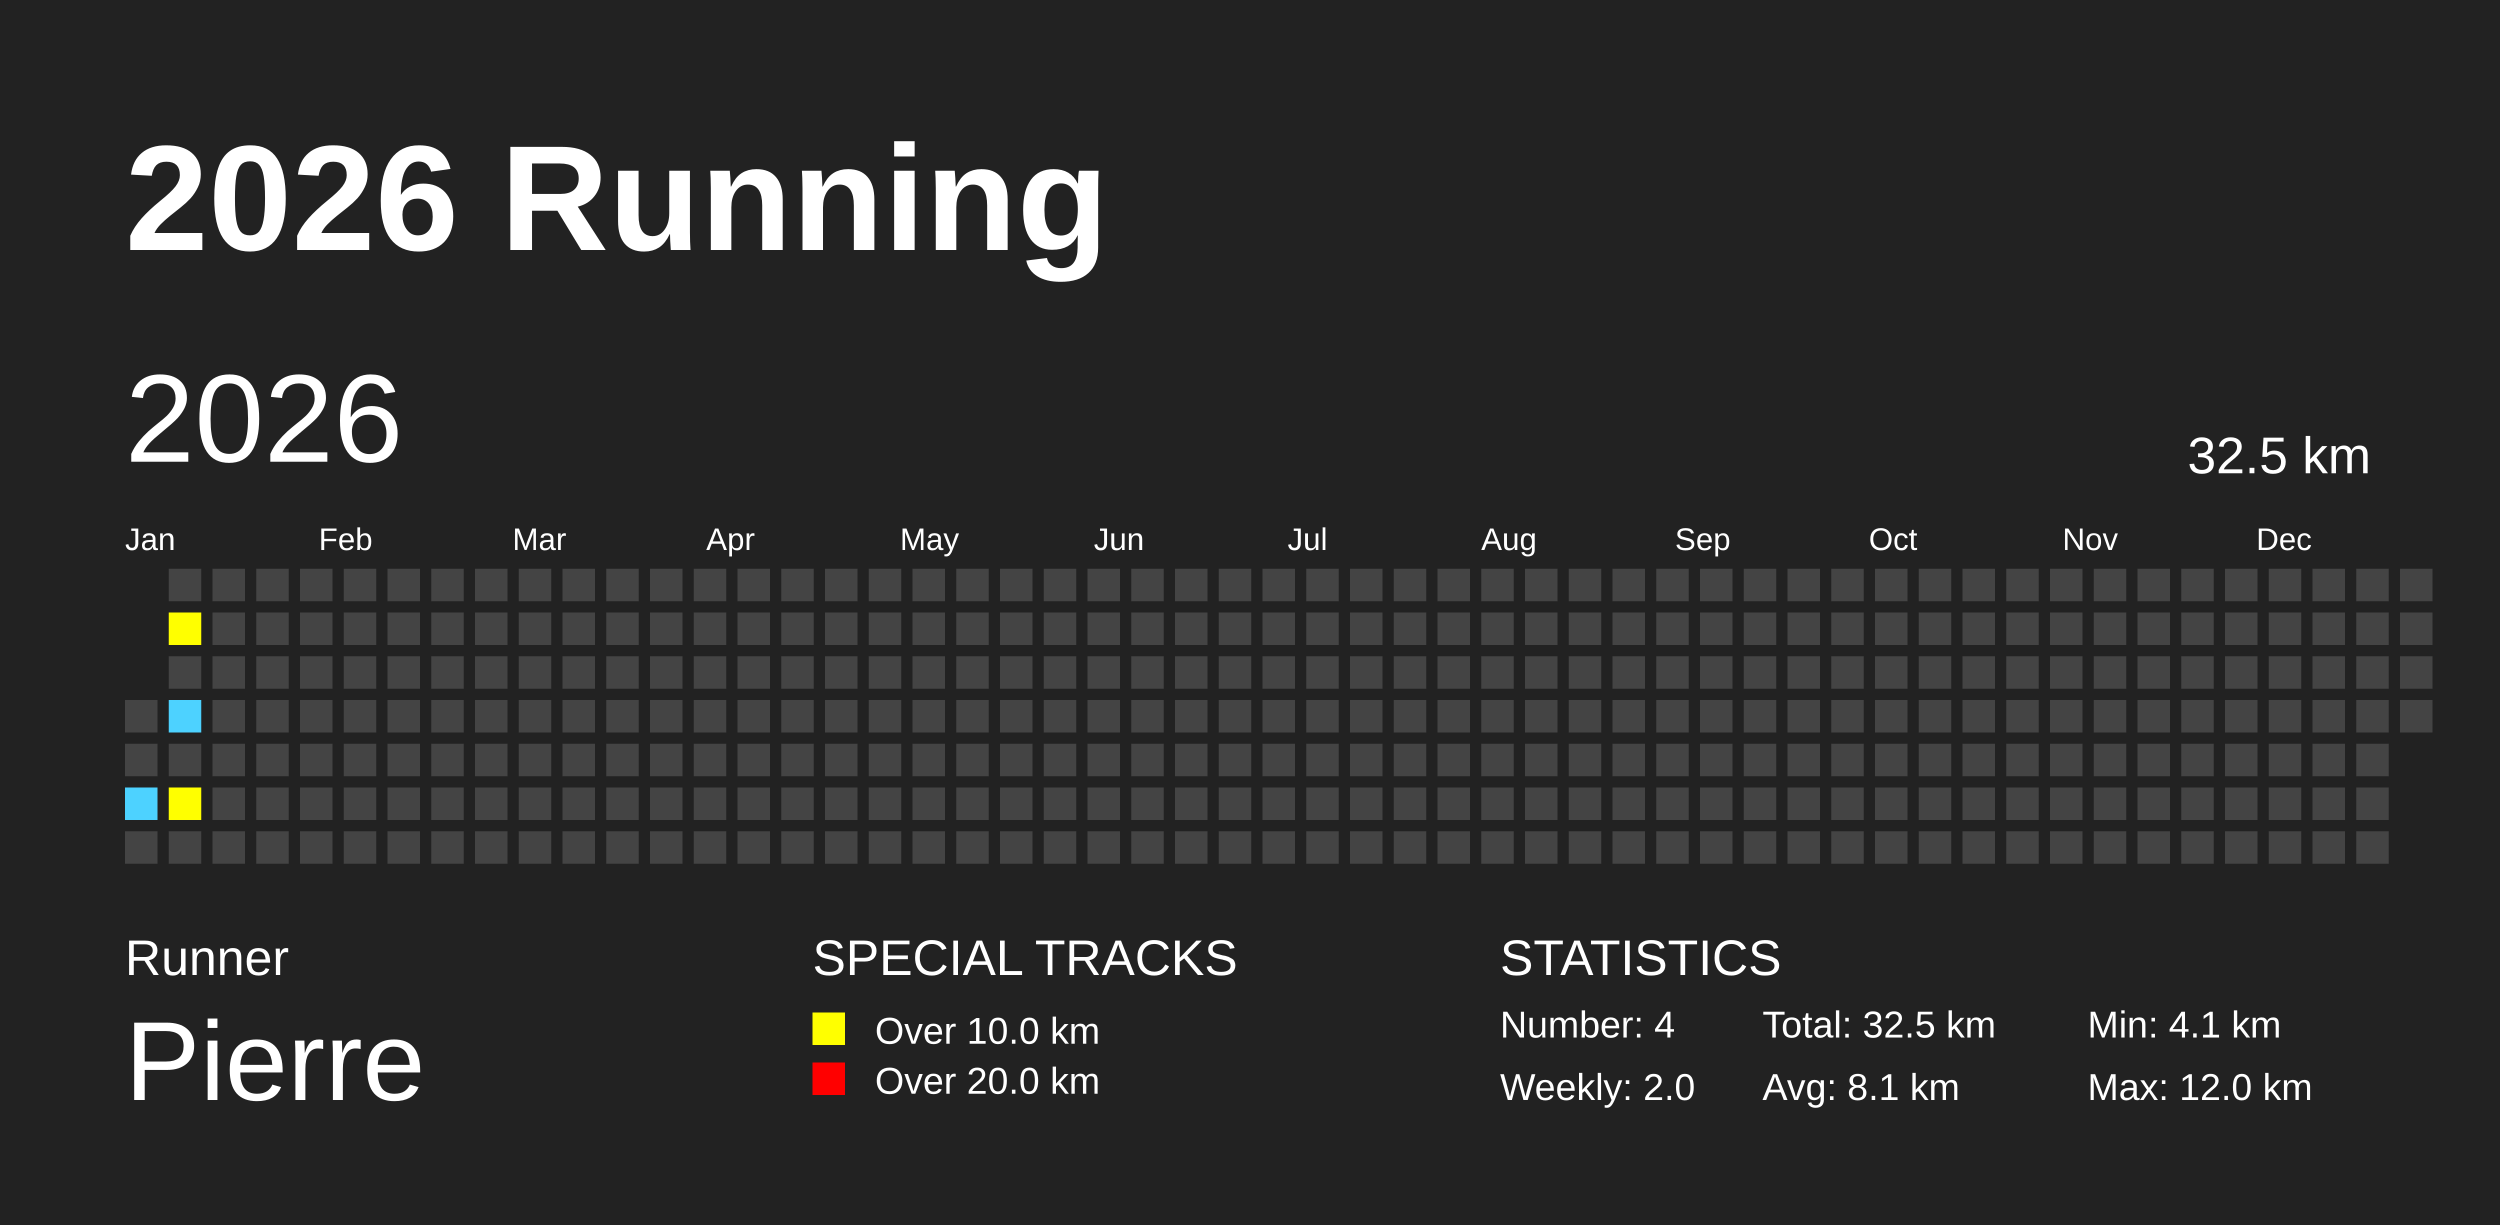
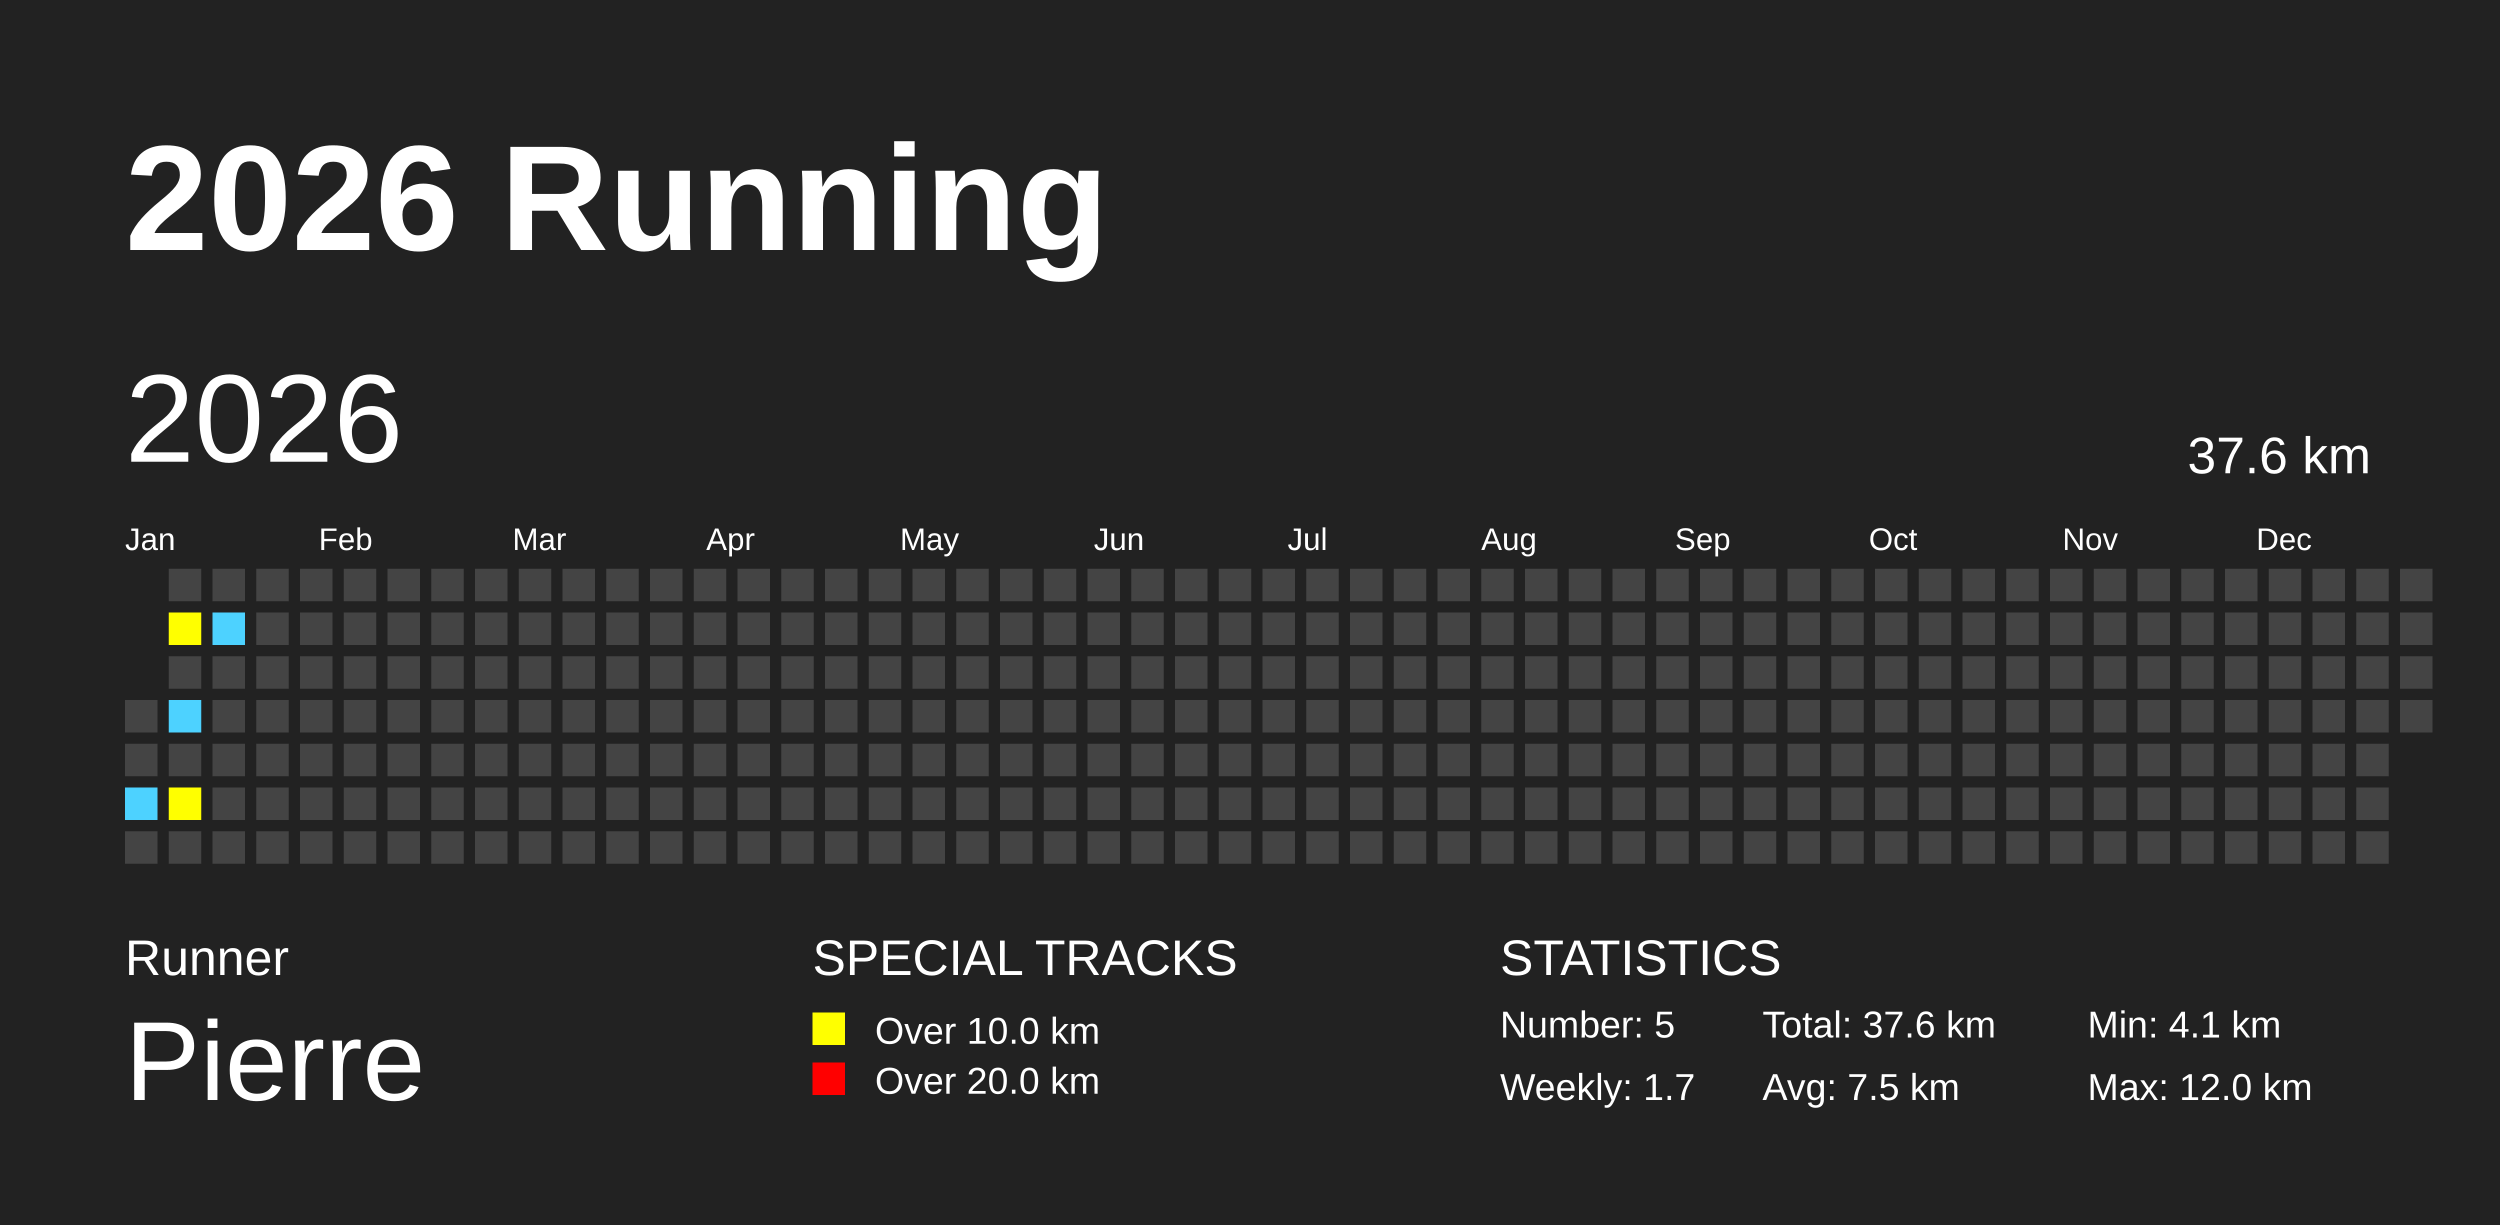
<svg xmlns="http://www.w3.org/2000/svg" baseProfile="full" height="98mm" version="1.1" viewBox="0,0,200,98" width="200mm">
  <defs />
  <rect fill="#222222" height="98" width="200" x="0" y="0" />
  <text fill="#FFFFFF" style="font-size:12px; font-family:Arial; font-weight:bold;" x="10" y="20">2026 Running</text>
  <text fill="#FFFFFF" style="font-size:4px; font-family:Arial" x="10" y="78">Runner</text>
  <text fill="#FFFFFF" style="font-size:9px; font-family:Arial" x="10" y="88">Pierre</text>
  <text fill="#FFFFFF" style="font-size:4px; font-family:Arial" x="65" y="78">SPECIAL TRACKS</text>
  <rect fill="yellow" height="2.6" width="2.6" x="65" y="81" />
  <text fill="#FFFFFF" style="font-size:3px; font-family:Arial" x="70" y="83.5">Over 10.0 km</text>
  <rect fill="red" height="2.6" width="2.6" x="65" y="85" />
  <text fill="#FFFFFF" style="font-size:3px; font-family:Arial" x="70" y="87.5">Over 20.0 km</text>
  <text fill="#FFFFFF" style="font-size:4px; font-family:Arial" x="120" y="78">STATISTICS</text>
-   <text fill="#FFFFFF" style="font-size:3px; font-family:Arial" x="120" y="83">Number: 4</text>
-   <text fill="#FFFFFF" style="font-size:3px; font-family:Arial" x="120" y="88">Weekly: 2.0</text>
-   <text fill="#FFFFFF" style="font-size:3px; font-family:Arial" x="141" y="83">Total: 32.5 km</text>
-   <text fill="#FFFFFF" style="font-size:3px; font-family:Arial" x="141" y="88">Avg: 8.1 km</text>
+   <text fill="#FFFFFF" style="font-size:3px; font-family:Arial" x="120" y="83">Number: 5</text>
+   <text fill="#FFFFFF" style="font-size:3px; font-family:Arial" x="120" y="88">Weekly: 1.7</text>
+   <text fill="#FFFFFF" style="font-size:3px; font-family:Arial" x="141" y="83">Total: 37.6 km</text>
+   <text fill="#FFFFFF" style="font-size:3px; font-family:Arial" x="141" y="88">Avg: 7.5 km</text>
  <text fill="#FFFFFF" style="font-size:3px; font-family:Arial" x="167" y="83">Min: 4.1 km</text>
  <text fill="#FFFFFF" style="font-size:3px; font-family:Arial" x="167" y="88">Max: 12.0 km</text>
  <text dominant-baseline="hanging" fill="#FFFFFF" style="font-size:10.0px; font-family:Arial;" x="10" y="30">2026</text>
-   <text dominant-baseline="hanging" fill="#FFFFFF" style="font-size:4.125px; font-family:Arial;" x="175" y="35">32.5 km</text>
+   <text dominant-baseline="hanging" fill="#FFFFFF" style="font-size:4.125px; font-family:Arial;" x="175" y="35">37.6 km</text>
  <text fill="#FFFFFF" style="font-size:2.5px; font-family:Arial" x="10.0" y="44">Jan</text>
  <text fill="#FFFFFF" style="font-size:2.5px; font-family:Arial" x="25.5" y="44">Feb</text>
  <text fill="#FFFFFF" style="font-size:2.5px; font-family:Arial" x="41.0" y="44">Mar</text>
  <text fill="#FFFFFF" style="font-size:2.5px; font-family:Arial" x="56.5" y="44">Apr</text>
  <text fill="#FFFFFF" style="font-size:2.5px; font-family:Arial" x="72.0" y="44">May</text>
  <text fill="#FFFFFF" style="font-size:2.5px; font-family:Arial" x="87.5" y="44">Jun</text>
  <text fill="#FFFFFF" style="font-size:2.5px; font-family:Arial" x="103.0" y="44">Jul</text>
  <text fill="#FFFFFF" style="font-size:2.5px; font-family:Arial" x="118.5" y="44">Aug</text>
  <text fill="#FFFFFF" style="font-size:2.5px; font-family:Arial" x="134.0" y="44">Sep</text>
  <text fill="#FFFFFF" style="font-size:2.5px; font-family:Arial" x="149.5" y="44">Oct</text>
  <text fill="#FFFFFF" style="font-size:2.5px; font-family:Arial" x="165.0" y="44">Nov</text>
  <text fill="#FFFFFF" style="font-size:2.5px; font-family:Arial" x="180.5" y="44">Dec</text>
  <rect fill="#444444" height="2.6" width="2.6" x="10.0" y="56.0" />
  <rect fill="#444444" height="2.6" width="2.6" x="10.0" y="59.5" />
  <rect fill="#4DD2FF" height="2.6" width="2.6" x="10.0" y="63.0" />
  <rect fill="#444444" height="2.6" width="2.6" x="10.0" y="66.5" />
  <rect fill="#444444" height="2.6" width="2.6" x="13.5" y="45.5" />
  <rect fill="yellow" height="2.6" width="2.6" x="13.5" y="49.0" />
  <rect fill="#444444" height="2.6" width="2.6" x="13.5" y="52.5" />
  <rect fill="#4DD2FF" height="2.6" width="2.6" x="13.5" y="56.0" />
  <rect fill="#444444" height="2.6" width="2.6" x="13.5" y="59.5" />
  <rect fill="yellow" height="2.6" width="2.6" x="13.5" y="63.0" />
  <rect fill="#444444" height="2.6" width="2.6" x="13.5" y="66.5" />
  <rect fill="#444444" height="2.6" width="2.6" x="17.0" y="45.5" />
-   <rect fill="#444444" height="2.6" width="2.6" x="17.0" y="49.0" />
+   <rect fill="#4DD2FF" height="2.6" width="2.6" x="17.0" y="49.0" />
  <rect fill="#444444" height="2.6" width="2.6" x="17.0" y="52.5" />
  <rect fill="#444444" height="2.6" width="2.6" x="17.0" y="56.0" />
  <rect fill="#444444" height="2.6" width="2.6" x="17.0" y="59.5" />
  <rect fill="#444444" height="2.6" width="2.6" x="17.0" y="63.0" />
  <rect fill="#444444" height="2.6" width="2.6" x="17.0" y="66.5" />
  <rect fill="#444444" height="2.6" width="2.6" x="20.5" y="45.5" />
  <rect fill="#444444" height="2.6" width="2.6" x="20.5" y="49.0" />
  <rect fill="#444444" height="2.6" width="2.6" x="20.5" y="52.5" />
  <rect fill="#444444" height="2.6" width="2.6" x="20.5" y="56.0" />
  <rect fill="#444444" height="2.6" width="2.6" x="20.5" y="59.5" />
  <rect fill="#444444" height="2.6" width="2.6" x="20.5" y="63.0" />
  <rect fill="#444444" height="2.6" width="2.6" x="20.5" y="66.5" />
  <rect fill="#444444" height="2.6" width="2.6" x="24.0" y="45.5" />
  <rect fill="#444444" height="2.6" width="2.6" x="24.0" y="49.0" />
  <rect fill="#444444" height="2.6" width="2.6" x="24.0" y="52.5" />
  <rect fill="#444444" height="2.6" width="2.6" x="24.0" y="56.0" />
  <rect fill="#444444" height="2.6" width="2.6" x="24.0" y="59.5" />
  <rect fill="#444444" height="2.6" width="2.6" x="24.0" y="63.0" />
  <rect fill="#444444" height="2.6" width="2.6" x="24.0" y="66.5" />
  <rect fill="#444444" height="2.6" width="2.6" x="27.5" y="45.5" />
  <rect fill="#444444" height="2.6" width="2.6" x="27.5" y="49.0" />
  <rect fill="#444444" height="2.6" width="2.6" x="27.5" y="52.5" />
  <rect fill="#444444" height="2.6" width="2.6" x="27.5" y="56.0" />
  <rect fill="#444444" height="2.6" width="2.6" x="27.5" y="59.5" />
  <rect fill="#444444" height="2.6" width="2.6" x="27.5" y="63.0" />
  <rect fill="#444444" height="2.6" width="2.6" x="27.5" y="66.5" />
  <rect fill="#444444" height="2.6" width="2.6" x="31.0" y="45.5" />
  <rect fill="#444444" height="2.6" width="2.6" x="31.0" y="49.0" />
  <rect fill="#444444" height="2.6" width="2.6" x="31.0" y="52.5" />
  <rect fill="#444444" height="2.6" width="2.6" x="31.0" y="56.0" />
  <rect fill="#444444" height="2.6" width="2.6" x="31.0" y="59.5" />
  <rect fill="#444444" height="2.6" width="2.6" x="31.0" y="63.0" />
  <rect fill="#444444" height="2.6" width="2.6" x="31.0" y="66.5" />
  <rect fill="#444444" height="2.6" width="2.6" x="34.5" y="45.5" />
  <rect fill="#444444" height="2.6" width="2.6" x="34.5" y="49.0" />
  <rect fill="#444444" height="2.6" width="2.6" x="34.5" y="52.5" />
  <rect fill="#444444" height="2.6" width="2.6" x="34.5" y="56.0" />
  <rect fill="#444444" height="2.6" width="2.6" x="34.5" y="59.5" />
  <rect fill="#444444" height="2.6" width="2.6" x="34.5" y="63.0" />
  <rect fill="#444444" height="2.6" width="2.6" x="34.5" y="66.5" />
  <rect fill="#444444" height="2.6" width="2.6" x="38.0" y="45.5" />
  <rect fill="#444444" height="2.6" width="2.6" x="38.0" y="49.0" />
  <rect fill="#444444" height="2.6" width="2.6" x="38.0" y="52.5" />
  <rect fill="#444444" height="2.6" width="2.6" x="38.0" y="56.0" />
  <rect fill="#444444" height="2.6" width="2.6" x="38.0" y="59.5" />
  <rect fill="#444444" height="2.6" width="2.6" x="38.0" y="63.0" />
  <rect fill="#444444" height="2.6" width="2.6" x="38.0" y="66.5" />
  <rect fill="#444444" height="2.6" width="2.6" x="41.5" y="45.5" />
  <rect fill="#444444" height="2.6" width="2.6" x="41.5" y="49.0" />
  <rect fill="#444444" height="2.6" width="2.6" x="41.5" y="52.5" />
  <rect fill="#444444" height="2.6" width="2.6" x="41.5" y="56.0" />
  <rect fill="#444444" height="2.6" width="2.6" x="41.5" y="59.5" />
  <rect fill="#444444" height="2.6" width="2.6" x="41.5" y="63.0" />
  <rect fill="#444444" height="2.6" width="2.6" x="41.5" y="66.5" />
  <rect fill="#444444" height="2.6" width="2.6" x="45.0" y="45.5" />
  <rect fill="#444444" height="2.6" width="2.6" x="45.0" y="49.0" />
  <rect fill="#444444" height="2.6" width="2.6" x="45.0" y="52.5" />
  <rect fill="#444444" height="2.6" width="2.6" x="45.0" y="56.0" />
  <rect fill="#444444" height="2.6" width="2.6" x="45.0" y="59.5" />
  <rect fill="#444444" height="2.6" width="2.6" x="45.0" y="63.0" />
  <rect fill="#444444" height="2.6" width="2.6" x="45.0" y="66.5" />
  <rect fill="#444444" height="2.6" width="2.6" x="48.5" y="45.5" />
  <rect fill="#444444" height="2.6" width="2.6" x="48.5" y="49.0" />
  <rect fill="#444444" height="2.6" width="2.6" x="48.5" y="52.5" />
  <rect fill="#444444" height="2.6" width="2.6" x="48.5" y="56.0" />
  <rect fill="#444444" height="2.6" width="2.6" x="48.5" y="59.5" />
  <rect fill="#444444" height="2.6" width="2.6" x="48.5" y="63.0" />
  <rect fill="#444444" height="2.6" width="2.6" x="48.5" y="66.5" />
  <rect fill="#444444" height="2.6" width="2.6" x="52.0" y="45.5" />
  <rect fill="#444444" height="2.6" width="2.6" x="52.0" y="49.0" />
  <rect fill="#444444" height="2.6" width="2.6" x="52.0" y="52.5" />
  <rect fill="#444444" height="2.6" width="2.6" x="52.0" y="56.0" />
  <rect fill="#444444" height="2.6" width="2.6" x="52.0" y="59.5" />
  <rect fill="#444444" height="2.6" width="2.6" x="52.0" y="63.0" />
  <rect fill="#444444" height="2.6" width="2.6" x="52.0" y="66.5" />
  <rect fill="#444444" height="2.6" width="2.6" x="55.5" y="45.5" />
  <rect fill="#444444" height="2.6" width="2.6" x="55.5" y="49.0" />
  <rect fill="#444444" height="2.6" width="2.6" x="55.5" y="52.5" />
  <rect fill="#444444" height="2.6" width="2.6" x="55.5" y="56.0" />
  <rect fill="#444444" height="2.6" width="2.6" x="55.5" y="59.5" />
  <rect fill="#444444" height="2.6" width="2.6" x="55.5" y="63.0" />
  <rect fill="#444444" height="2.6" width="2.6" x="55.5" y="66.5" />
  <rect fill="#444444" height="2.6" width="2.6" x="59.0" y="45.5" />
  <rect fill="#444444" height="2.6" width="2.6" x="59.0" y="49.0" />
  <rect fill="#444444" height="2.6" width="2.6" x="59.0" y="52.5" />
  <rect fill="#444444" height="2.6" width="2.6" x="59.0" y="56.0" />
  <rect fill="#444444" height="2.6" width="2.6" x="59.0" y="59.5" />
  <rect fill="#444444" height="2.6" width="2.6" x="59.0" y="63.0" />
  <rect fill="#444444" height="2.6" width="2.6" x="59.0" y="66.5" />
  <rect fill="#444444" height="2.6" width="2.6" x="62.5" y="45.5" />
  <rect fill="#444444" height="2.6" width="2.6" x="62.5" y="49.0" />
  <rect fill="#444444" height="2.6" width="2.6" x="62.5" y="52.5" />
  <rect fill="#444444" height="2.6" width="2.6" x="62.5" y="56.0" />
  <rect fill="#444444" height="2.6" width="2.6" x="62.5" y="59.5" />
  <rect fill="#444444" height="2.6" width="2.6" x="62.5" y="63.0" />
  <rect fill="#444444" height="2.6" width="2.6" x="62.5" y="66.5" />
  <rect fill="#444444" height="2.6" width="2.6" x="66.0" y="45.5" />
  <rect fill="#444444" height="2.6" width="2.6" x="66.0" y="49.0" />
  <rect fill="#444444" height="2.6" width="2.6" x="66.0" y="52.5" />
  <rect fill="#444444" height="2.6" width="2.6" x="66.0" y="56.0" />
  <rect fill="#444444" height="2.6" width="2.6" x="66.0" y="59.5" />
  <rect fill="#444444" height="2.6" width="2.6" x="66.0" y="63.0" />
  <rect fill="#444444" height="2.6" width="2.6" x="66.0" y="66.5" />
  <rect fill="#444444" height="2.6" width="2.6" x="69.5" y="45.5" />
  <rect fill="#444444" height="2.6" width="2.6" x="69.5" y="49.0" />
  <rect fill="#444444" height="2.6" width="2.6" x="69.5" y="52.5" />
  <rect fill="#444444" height="2.6" width="2.6" x="69.5" y="56.0" />
  <rect fill="#444444" height="2.6" width="2.6" x="69.5" y="59.5" />
  <rect fill="#444444" height="2.6" width="2.6" x="69.5" y="63.0" />
  <rect fill="#444444" height="2.6" width="2.6" x="69.5" y="66.5" />
  <rect fill="#444444" height="2.6" width="2.6" x="73.0" y="45.5" />
  <rect fill="#444444" height="2.6" width="2.6" x="73.0" y="49.0" />
  <rect fill="#444444" height="2.6" width="2.6" x="73.0" y="52.5" />
  <rect fill="#444444" height="2.6" width="2.6" x="73.0" y="56.0" />
  <rect fill="#444444" height="2.6" width="2.6" x="73.0" y="59.5" />
  <rect fill="#444444" height="2.6" width="2.6" x="73.0" y="63.0" />
  <rect fill="#444444" height="2.6" width="2.6" x="73.0" y="66.5" />
  <rect fill="#444444" height="2.6" width="2.6" x="76.5" y="45.5" />
  <rect fill="#444444" height="2.6" width="2.6" x="76.5" y="49.0" />
  <rect fill="#444444" height="2.6" width="2.6" x="76.5" y="52.5" />
  <rect fill="#444444" height="2.6" width="2.6" x="76.5" y="56.0" />
  <rect fill="#444444" height="2.6" width="2.6" x="76.5" y="59.5" />
  <rect fill="#444444" height="2.6" width="2.6" x="76.5" y="63.0" />
  <rect fill="#444444" height="2.6" width="2.6" x="76.5" y="66.5" />
  <rect fill="#444444" height="2.6" width="2.6" x="80.0" y="45.5" />
  <rect fill="#444444" height="2.6" width="2.6" x="80.0" y="49.0" />
  <rect fill="#444444" height="2.6" width="2.6" x="80.0" y="52.5" />
  <rect fill="#444444" height="2.6" width="2.6" x="80.0" y="56.0" />
  <rect fill="#444444" height="2.6" width="2.6" x="80.0" y="59.5" />
  <rect fill="#444444" height="2.6" width="2.6" x="80.0" y="63.0" />
  <rect fill="#444444" height="2.6" width="2.6" x="80.0" y="66.5" />
  <rect fill="#444444" height="2.6" width="2.6" x="83.5" y="45.5" />
  <rect fill="#444444" height="2.6" width="2.6" x="83.5" y="49.0" />
  <rect fill="#444444" height="2.6" width="2.6" x="83.5" y="52.5" />
  <rect fill="#444444" height="2.6" width="2.6" x="83.5" y="56.0" />
  <rect fill="#444444" height="2.6" width="2.6" x="83.5" y="59.5" />
  <rect fill="#444444" height="2.6" width="2.6" x="83.5" y="63.0" />
  <rect fill="#444444" height="2.6" width="2.6" x="83.5" y="66.5" />
  <rect fill="#444444" height="2.6" width="2.6" x="87.0" y="45.5" />
  <rect fill="#444444" height="2.6" width="2.6" x="87.0" y="49.0" />
  <rect fill="#444444" height="2.6" width="2.6" x="87.0" y="52.5" />
  <rect fill="#444444" height="2.6" width="2.6" x="87.0" y="56.0" />
  <rect fill="#444444" height="2.6" width="2.6" x="87.0" y="59.5" />
  <rect fill="#444444" height="2.6" width="2.6" x="87.0" y="63.0" />
  <rect fill="#444444" height="2.6" width="2.6" x="87.0" y="66.5" />
  <rect fill="#444444" height="2.6" width="2.6" x="90.5" y="45.5" />
  <rect fill="#444444" height="2.6" width="2.6" x="90.5" y="49.0" />
  <rect fill="#444444" height="2.6" width="2.6" x="90.5" y="52.5" />
  <rect fill="#444444" height="2.6" width="2.6" x="90.5" y="56.0" />
  <rect fill="#444444" height="2.6" width="2.6" x="90.5" y="59.5" />
  <rect fill="#444444" height="2.6" width="2.6" x="90.5" y="63.0" />
  <rect fill="#444444" height="2.6" width="2.6" x="90.5" y="66.5" />
  <rect fill="#444444" height="2.6" width="2.6" x="94.0" y="45.5" />
  <rect fill="#444444" height="2.6" width="2.6" x="94.0" y="49.0" />
  <rect fill="#444444" height="2.6" width="2.6" x="94.0" y="52.5" />
  <rect fill="#444444" height="2.6" width="2.6" x="94.0" y="56.0" />
  <rect fill="#444444" height="2.6" width="2.6" x="94.0" y="59.5" />
  <rect fill="#444444" height="2.6" width="2.6" x="94.0" y="63.0" />
  <rect fill="#444444" height="2.6" width="2.6" x="94.0" y="66.5" />
  <rect fill="#444444" height="2.6" width="2.6" x="97.5" y="45.5" />
  <rect fill="#444444" height="2.6" width="2.6" x="97.5" y="49.0" />
  <rect fill="#444444" height="2.6" width="2.6" x="97.5" y="52.5" />
  <rect fill="#444444" height="2.6" width="2.6" x="97.5" y="56.0" />
  <rect fill="#444444" height="2.6" width="2.6" x="97.5" y="59.5" />
  <rect fill="#444444" height="2.6" width="2.6" x="97.5" y="63.0" />
  <rect fill="#444444" height="2.6" width="2.6" x="97.5" y="66.5" />
  <rect fill="#444444" height="2.6" width="2.6" x="101.0" y="45.5" />
  <rect fill="#444444" height="2.6" width="2.6" x="101.0" y="49.0" />
  <rect fill="#444444" height="2.6" width="2.6" x="101.0" y="52.5" />
  <rect fill="#444444" height="2.6" width="2.6" x="101.0" y="56.0" />
  <rect fill="#444444" height="2.6" width="2.6" x="101.0" y="59.5" />
  <rect fill="#444444" height="2.6" width="2.6" x="101.0" y="63.0" />
  <rect fill="#444444" height="2.6" width="2.6" x="101.0" y="66.5" />
  <rect fill="#444444" height="2.6" width="2.6" x="104.5" y="45.5" />
  <rect fill="#444444" height="2.6" width="2.6" x="104.5" y="49.0" />
  <rect fill="#444444" height="2.6" width="2.6" x="104.5" y="52.5" />
  <rect fill="#444444" height="2.6" width="2.6" x="104.5" y="56.0" />
  <rect fill="#444444" height="2.6" width="2.6" x="104.5" y="59.5" />
  <rect fill="#444444" height="2.6" width="2.6" x="104.5" y="63.0" />
  <rect fill="#444444" height="2.6" width="2.6" x="104.5" y="66.5" />
  <rect fill="#444444" height="2.6" width="2.6" x="108.0" y="45.5" />
  <rect fill="#444444" height="2.6" width="2.6" x="108.0" y="49.0" />
  <rect fill="#444444" height="2.6" width="2.6" x="108.0" y="52.5" />
  <rect fill="#444444" height="2.6" width="2.6" x="108.0" y="56.0" />
  <rect fill="#444444" height="2.6" width="2.6" x="108.0" y="59.5" />
  <rect fill="#444444" height="2.6" width="2.6" x="108.0" y="63.0" />
  <rect fill="#444444" height="2.6" width="2.6" x="108.0" y="66.5" />
  <rect fill="#444444" height="2.6" width="2.6" x="111.5" y="45.5" />
  <rect fill="#444444" height="2.6" width="2.6" x="111.5" y="49.0" />
  <rect fill="#444444" height="2.6" width="2.6" x="111.5" y="52.5" />
  <rect fill="#444444" height="2.6" width="2.6" x="111.5" y="56.0" />
  <rect fill="#444444" height="2.6" width="2.6" x="111.5" y="59.5" />
  <rect fill="#444444" height="2.6" width="2.6" x="111.5" y="63.0" />
  <rect fill="#444444" height="2.6" width="2.6" x="111.5" y="66.5" />
  <rect fill="#444444" height="2.6" width="2.6" x="115.0" y="45.5" />
  <rect fill="#444444" height="2.6" width="2.6" x="115.0" y="49.0" />
  <rect fill="#444444" height="2.6" width="2.6" x="115.0" y="52.5" />
  <rect fill="#444444" height="2.6" width="2.6" x="115.0" y="56.0" />
  <rect fill="#444444" height="2.6" width="2.6" x="115.0" y="59.5" />
  <rect fill="#444444" height="2.6" width="2.6" x="115.0" y="63.0" />
  <rect fill="#444444" height="2.6" width="2.6" x="115.0" y="66.5" />
  <rect fill="#444444" height="2.6" width="2.6" x="118.5" y="45.5" />
  <rect fill="#444444" height="2.6" width="2.6" x="118.5" y="49.0" />
  <rect fill="#444444" height="2.6" width="2.6" x="118.5" y="52.5" />
  <rect fill="#444444" height="2.6" width="2.6" x="118.5" y="56.0" />
  <rect fill="#444444" height="2.6" width="2.6" x="118.5" y="59.5" />
  <rect fill="#444444" height="2.6" width="2.6" x="118.5" y="63.0" />
  <rect fill="#444444" height="2.6" width="2.6" x="118.5" y="66.5" />
  <rect fill="#444444" height="2.6" width="2.6" x="122.0" y="45.5" />
  <rect fill="#444444" height="2.6" width="2.6" x="122.0" y="49.0" />
  <rect fill="#444444" height="2.6" width="2.6" x="122.0" y="52.5" />
  <rect fill="#444444" height="2.6" width="2.6" x="122.0" y="56.0" />
  <rect fill="#444444" height="2.6" width="2.6" x="122.0" y="59.5" />
  <rect fill="#444444" height="2.6" width="2.6" x="122.0" y="63.0" />
  <rect fill="#444444" height="2.6" width="2.6" x="122.0" y="66.5" />
  <rect fill="#444444" height="2.6" width="2.6" x="125.5" y="45.5" />
  <rect fill="#444444" height="2.6" width="2.6" x="125.5" y="49.0" />
  <rect fill="#444444" height="2.6" width="2.6" x="125.5" y="52.5" />
  <rect fill="#444444" height="2.6" width="2.6" x="125.5" y="56.0" />
  <rect fill="#444444" height="2.6" width="2.6" x="125.5" y="59.5" />
  <rect fill="#444444" height="2.6" width="2.6" x="125.5" y="63.0" />
  <rect fill="#444444" height="2.6" width="2.6" x="125.5" y="66.5" />
  <rect fill="#444444" height="2.6" width="2.6" x="129.0" y="45.5" />
  <rect fill="#444444" height="2.6" width="2.6" x="129.0" y="49.0" />
  <rect fill="#444444" height="2.6" width="2.6" x="129.0" y="52.5" />
  <rect fill="#444444" height="2.6" width="2.6" x="129.0" y="56.0" />
  <rect fill="#444444" height="2.6" width="2.6" x="129.0" y="59.5" />
  <rect fill="#444444" height="2.6" width="2.6" x="129.0" y="63.0" />
  <rect fill="#444444" height="2.6" width="2.6" x="129.0" y="66.5" />
  <rect fill="#444444" height="2.6" width="2.6" x="132.5" y="45.5" />
  <rect fill="#444444" height="2.6" width="2.6" x="132.5" y="49.0" />
  <rect fill="#444444" height="2.6" width="2.6" x="132.5" y="52.5" />
  <rect fill="#444444" height="2.6" width="2.6" x="132.5" y="56.0" />
  <rect fill="#444444" height="2.6" width="2.6" x="132.5" y="59.5" />
  <rect fill="#444444" height="2.6" width="2.6" x="132.5" y="63.0" />
  <rect fill="#444444" height="2.6" width="2.6" x="132.5" y="66.5" />
  <rect fill="#444444" height="2.6" width="2.6" x="136.0" y="45.5" />
  <rect fill="#444444" height="2.6" width="2.6" x="136.0" y="49.0" />
  <rect fill="#444444" height="2.6" width="2.6" x="136.0" y="52.5" />
  <rect fill="#444444" height="2.6" width="2.6" x="136.0" y="56.0" />
  <rect fill="#444444" height="2.6" width="2.6" x="136.0" y="59.5" />
  <rect fill="#444444" height="2.6" width="2.6" x="136.0" y="63.0" />
  <rect fill="#444444" height="2.6" width="2.6" x="136.0" y="66.5" />
  <rect fill="#444444" height="2.6" width="2.6" x="139.5" y="45.5" />
  <rect fill="#444444" height="2.6" width="2.6" x="139.5" y="49.0" />
  <rect fill="#444444" height="2.6" width="2.6" x="139.5" y="52.5" />
  <rect fill="#444444" height="2.6" width="2.6" x="139.5" y="56.0" />
  <rect fill="#444444" height="2.6" width="2.6" x="139.5" y="59.5" />
  <rect fill="#444444" height="2.6" width="2.6" x="139.5" y="63.0" />
  <rect fill="#444444" height="2.6" width="2.6" x="139.5" y="66.5" />
  <rect fill="#444444" height="2.6" width="2.6" x="143.0" y="45.5" />
  <rect fill="#444444" height="2.6" width="2.6" x="143.0" y="49.0" />
  <rect fill="#444444" height="2.6" width="2.6" x="143.0" y="52.5" />
  <rect fill="#444444" height="2.6" width="2.6" x="143.0" y="56.0" />
  <rect fill="#444444" height="2.6" width="2.6" x="143.0" y="59.5" />
  <rect fill="#444444" height="2.6" width="2.6" x="143.0" y="63.0" />
  <rect fill="#444444" height="2.6" width="2.6" x="143.0" y="66.5" />
  <rect fill="#444444" height="2.6" width="2.6" x="146.5" y="45.5" />
  <rect fill="#444444" height="2.6" width="2.6" x="146.5" y="49.0" />
  <rect fill="#444444" height="2.6" width="2.6" x="146.5" y="52.5" />
  <rect fill="#444444" height="2.6" width="2.6" x="146.5" y="56.0" />
  <rect fill="#444444" height="2.6" width="2.6" x="146.5" y="59.5" />
  <rect fill="#444444" height="2.6" width="2.6" x="146.5" y="63.0" />
  <rect fill="#444444" height="2.6" width="2.6" x="146.5" y="66.5" />
  <rect fill="#444444" height="2.6" width="2.6" x="150.0" y="45.5" />
  <rect fill="#444444" height="2.6" width="2.6" x="150.0" y="49.0" />
  <rect fill="#444444" height="2.6" width="2.6" x="150.0" y="52.5" />
  <rect fill="#444444" height="2.6" width="2.6" x="150.0" y="56.0" />
  <rect fill="#444444" height="2.6" width="2.6" x="150.0" y="59.5" />
  <rect fill="#444444" height="2.6" width="2.6" x="150.0" y="63.0" />
  <rect fill="#444444" height="2.6" width="2.6" x="150.0" y="66.5" />
  <rect fill="#444444" height="2.6" width="2.6" x="153.5" y="45.5" />
  <rect fill="#444444" height="2.6" width="2.6" x="153.5" y="49.0" />
  <rect fill="#444444" height="2.6" width="2.6" x="153.5" y="52.5" />
  <rect fill="#444444" height="2.6" width="2.6" x="153.5" y="56.0" />
  <rect fill="#444444" height="2.6" width="2.6" x="153.5" y="59.5" />
  <rect fill="#444444" height="2.6" width="2.6" x="153.5" y="63.0" />
  <rect fill="#444444" height="2.6" width="2.6" x="153.5" y="66.5" />
  <rect fill="#444444" height="2.6" width="2.6" x="157.0" y="45.5" />
  <rect fill="#444444" height="2.6" width="2.6" x="157.0" y="49.0" />
  <rect fill="#444444" height="2.6" width="2.6" x="157.0" y="52.5" />
  <rect fill="#444444" height="2.6" width="2.6" x="157.0" y="56.0" />
  <rect fill="#444444" height="2.6" width="2.6" x="157.0" y="59.5" />
  <rect fill="#444444" height="2.6" width="2.6" x="157.0" y="63.0" />
  <rect fill="#444444" height="2.6" width="2.6" x="157.0" y="66.5" />
  <rect fill="#444444" height="2.6" width="2.6" x="160.5" y="45.5" />
  <rect fill="#444444" height="2.6" width="2.6" x="160.5" y="49.0" />
  <rect fill="#444444" height="2.6" width="2.6" x="160.5" y="52.5" />
  <rect fill="#444444" height="2.6" width="2.6" x="160.5" y="56.0" />
  <rect fill="#444444" height="2.6" width="2.6" x="160.5" y="59.5" />
  <rect fill="#444444" height="2.6" width="2.6" x="160.5" y="63.0" />
  <rect fill="#444444" height="2.6" width="2.6" x="160.5" y="66.5" />
  <rect fill="#444444" height="2.6" width="2.6" x="164.0" y="45.5" />
  <rect fill="#444444" height="2.6" width="2.6" x="164.0" y="49.0" />
  <rect fill="#444444" height="2.6" width="2.6" x="164.0" y="52.5" />
  <rect fill="#444444" height="2.6" width="2.6" x="164.0" y="56.0" />
  <rect fill="#444444" height="2.6" width="2.6" x="164.0" y="59.5" />
  <rect fill="#444444" height="2.6" width="2.6" x="164.0" y="63.0" />
  <rect fill="#444444" height="2.6" width="2.6" x="164.0" y="66.5" />
  <rect fill="#444444" height="2.6" width="2.6" x="167.5" y="45.5" />
  <rect fill="#444444" height="2.6" width="2.6" x="167.5" y="49.0" />
  <rect fill="#444444" height="2.6" width="2.6" x="167.5" y="52.5" />
  <rect fill="#444444" height="2.6" width="2.6" x="167.5" y="56.0" />
  <rect fill="#444444" height="2.6" width="2.6" x="167.5" y="59.5" />
  <rect fill="#444444" height="2.6" width="2.6" x="167.5" y="63.0" />
  <rect fill="#444444" height="2.6" width="2.6" x="167.5" y="66.5" />
  <rect fill="#444444" height="2.6" width="2.6" x="171.0" y="45.5" />
  <rect fill="#444444" height="2.6" width="2.6" x="171.0" y="49.0" />
  <rect fill="#444444" height="2.6" width="2.6" x="171.0" y="52.5" />
  <rect fill="#444444" height="2.6" width="2.6" x="171.0" y="56.0" />
  <rect fill="#444444" height="2.6" width="2.6" x="171.0" y="59.5" />
  <rect fill="#444444" height="2.6" width="2.6" x="171.0" y="63.0" />
  <rect fill="#444444" height="2.6" width="2.6" x="171.0" y="66.5" />
  <rect fill="#444444" height="2.6" width="2.6" x="174.5" y="45.5" />
  <rect fill="#444444" height="2.6" width="2.6" x="174.5" y="49.0" />
  <rect fill="#444444" height="2.6" width="2.6" x="174.5" y="52.5" />
  <rect fill="#444444" height="2.6" width="2.6" x="174.5" y="56.0" />
  <rect fill="#444444" height="2.6" width="2.6" x="174.5" y="59.5" />
  <rect fill="#444444" height="2.6" width="2.6" x="174.5" y="63.0" />
  <rect fill="#444444" height="2.6" width="2.6" x="174.5" y="66.5" />
  <rect fill="#444444" height="2.6" width="2.6" x="178.0" y="45.5" />
  <rect fill="#444444" height="2.6" width="2.6" x="178.0" y="49.0" />
  <rect fill="#444444" height="2.6" width="2.6" x="178.0" y="52.5" />
  <rect fill="#444444" height="2.6" width="2.6" x="178.0" y="56.0" />
  <rect fill="#444444" height="2.6" width="2.6" x="178.0" y="59.5" />
  <rect fill="#444444" height="2.6" width="2.6" x="178.0" y="63.0" />
  <rect fill="#444444" height="2.6" width="2.6" x="178.0" y="66.5" />
  <rect fill="#444444" height="2.6" width="2.6" x="181.5" y="45.5" />
  <rect fill="#444444" height="2.6" width="2.6" x="181.5" y="49.0" />
  <rect fill="#444444" height="2.6" width="2.6" x="181.5" y="52.5" />
  <rect fill="#444444" height="2.6" width="2.6" x="181.5" y="56.0" />
  <rect fill="#444444" height="2.6" width="2.6" x="181.5" y="59.5" />
  <rect fill="#444444" height="2.6" width="2.6" x="181.5" y="63.0" />
  <rect fill="#444444" height="2.6" width="2.6" x="181.5" y="66.5" />
  <rect fill="#444444" height="2.6" width="2.6" x="185.0" y="45.5" />
  <rect fill="#444444" height="2.6" width="2.6" x="185.0" y="49.0" />
  <rect fill="#444444" height="2.6" width="2.6" x="185.0" y="52.5" />
  <rect fill="#444444" height="2.6" width="2.6" x="185.0" y="56.0" />
  <rect fill="#444444" height="2.6" width="2.6" x="185.0" y="59.5" />
  <rect fill="#444444" height="2.6" width="2.6" x="185.0" y="63.0" />
  <rect fill="#444444" height="2.6" width="2.6" x="185.0" y="66.5" />
  <rect fill="#444444" height="2.6" width="2.6" x="188.5" y="45.5" />
  <rect fill="#444444" height="2.6" width="2.6" x="188.5" y="49.0" />
  <rect fill="#444444" height="2.6" width="2.6" x="188.5" y="52.5" />
  <rect fill="#444444" height="2.6" width="2.6" x="188.5" y="56.0" />
  <rect fill="#444444" height="2.6" width="2.6" x="188.5" y="59.5" />
  <rect fill="#444444" height="2.6" width="2.6" x="188.5" y="63.0" />
  <rect fill="#444444" height="2.6" width="2.6" x="188.5" y="66.5" />
  <rect fill="#444444" height="2.6" width="2.6" x="192.0" y="45.5" />
  <rect fill="#444444" height="2.6" width="2.6" x="192.0" y="49.0" />
  <rect fill="#444444" height="2.6" width="2.6" x="192.0" y="52.5" />
  <rect fill="#444444" height="2.6" width="2.6" x="192.0" y="56.0" />
</svg>
